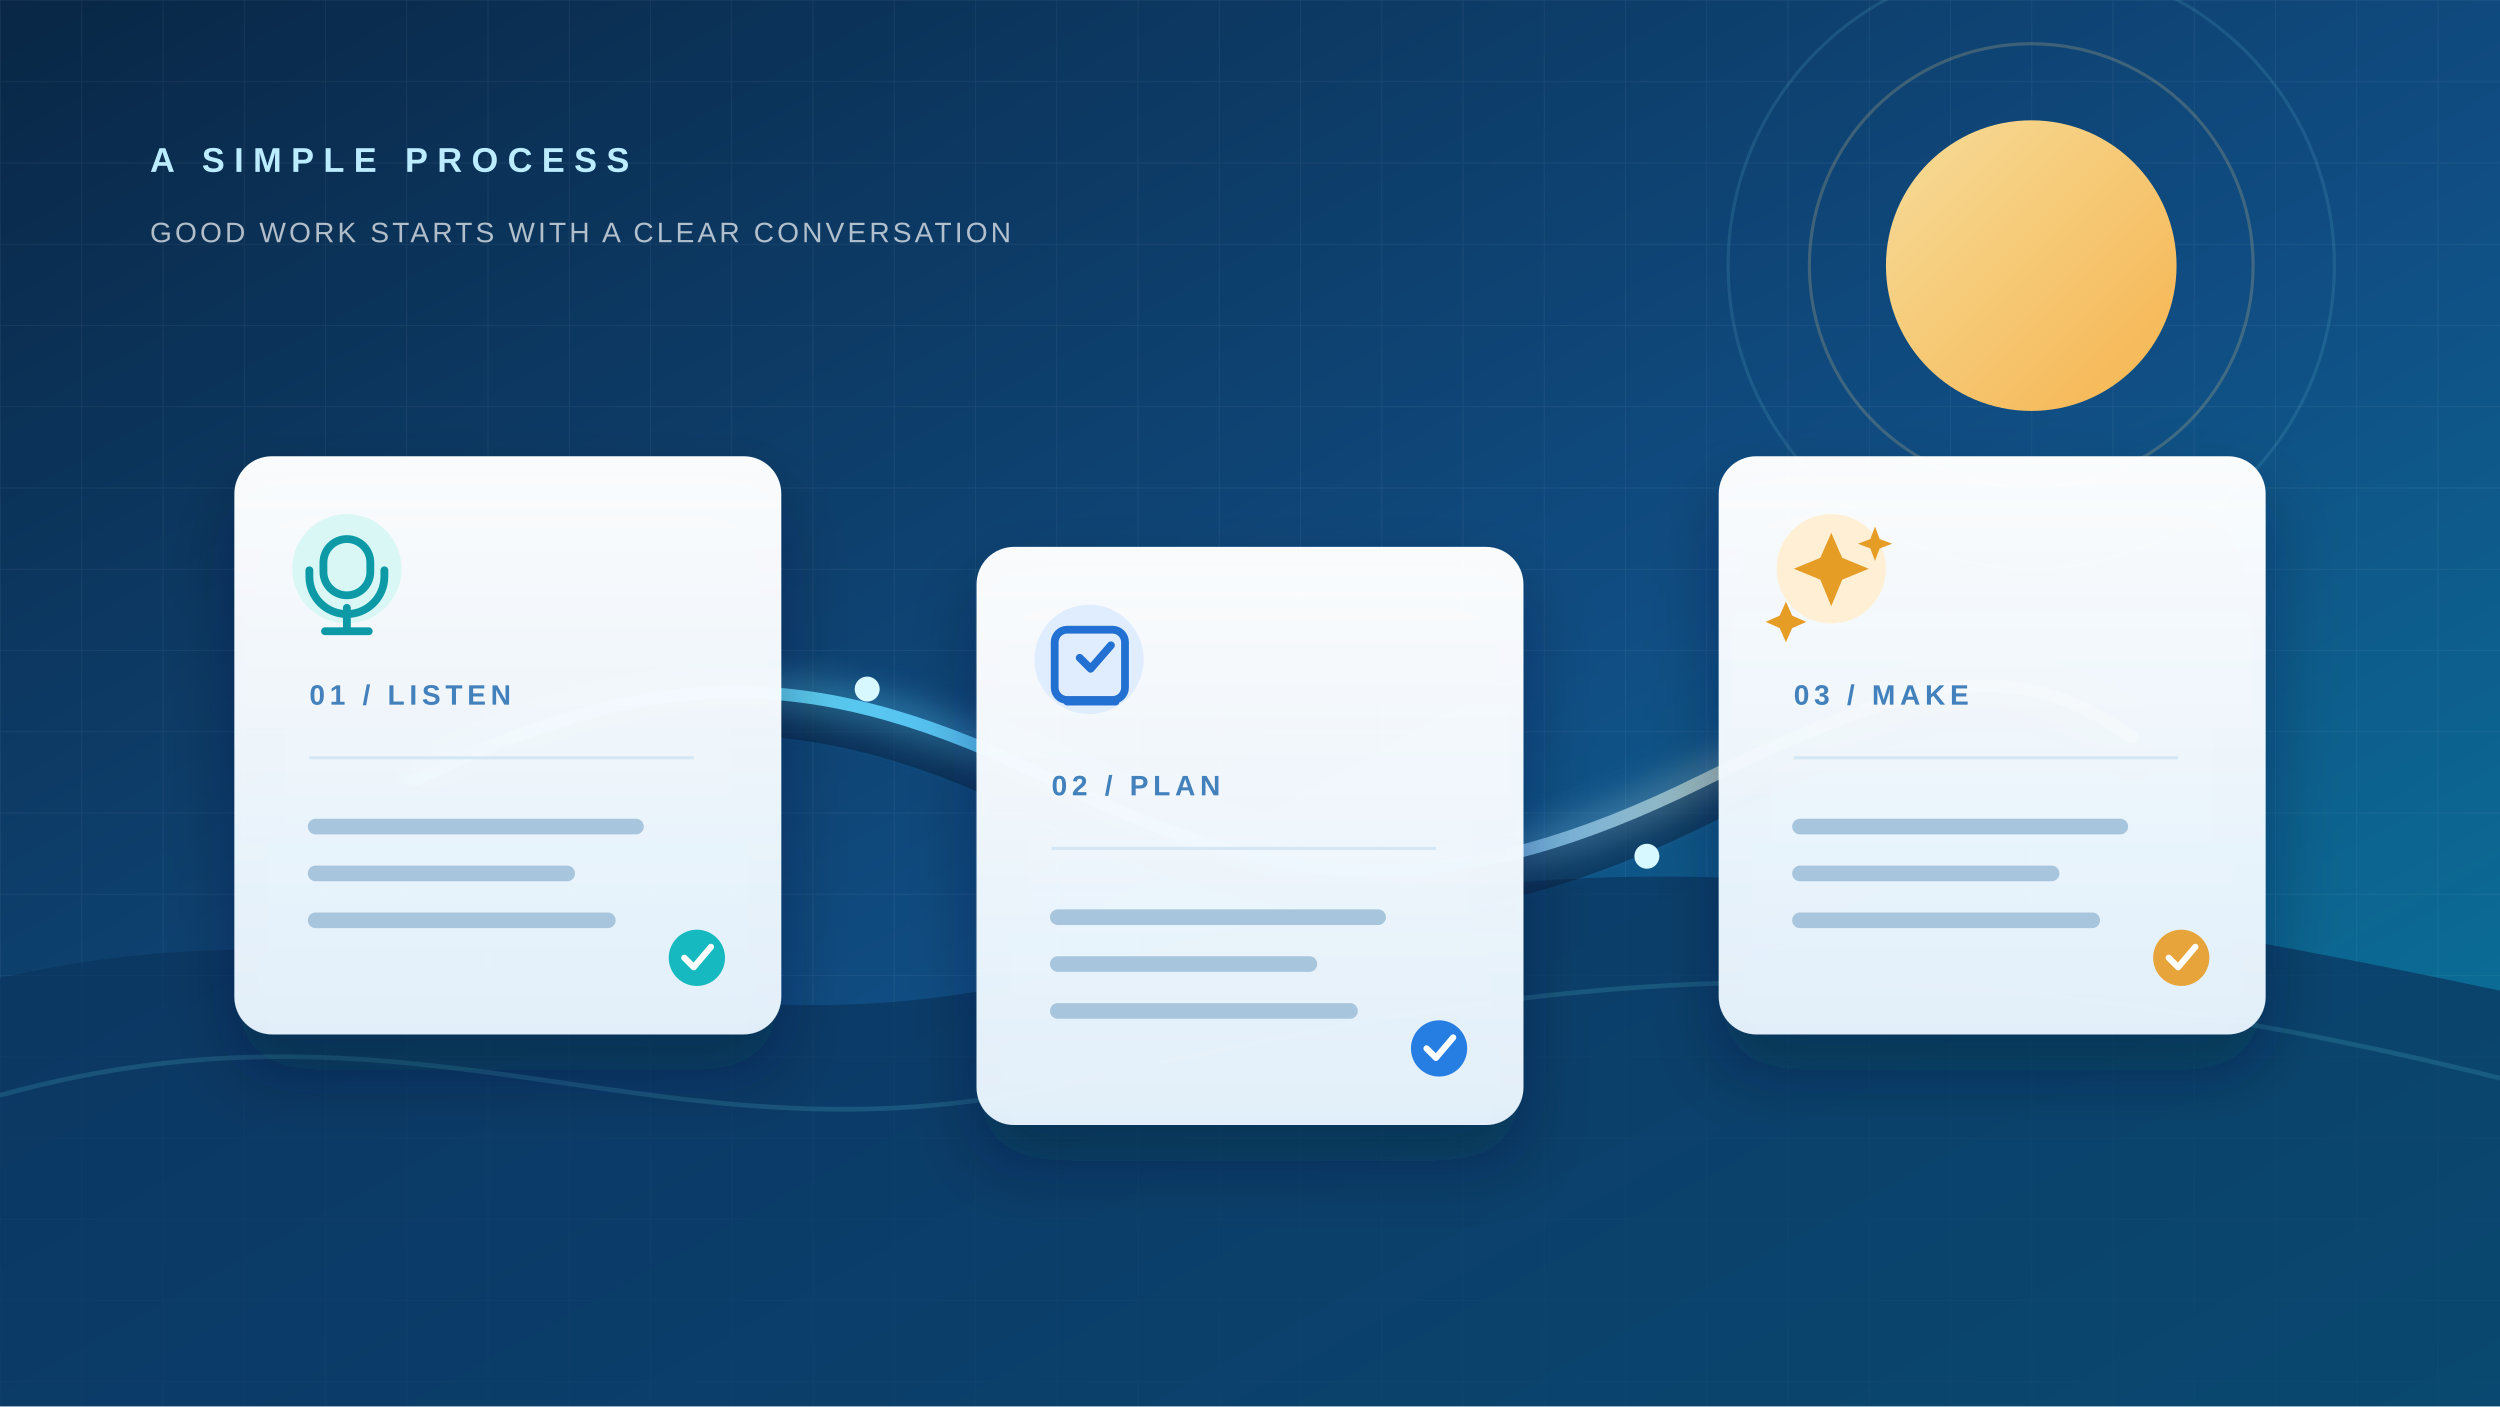
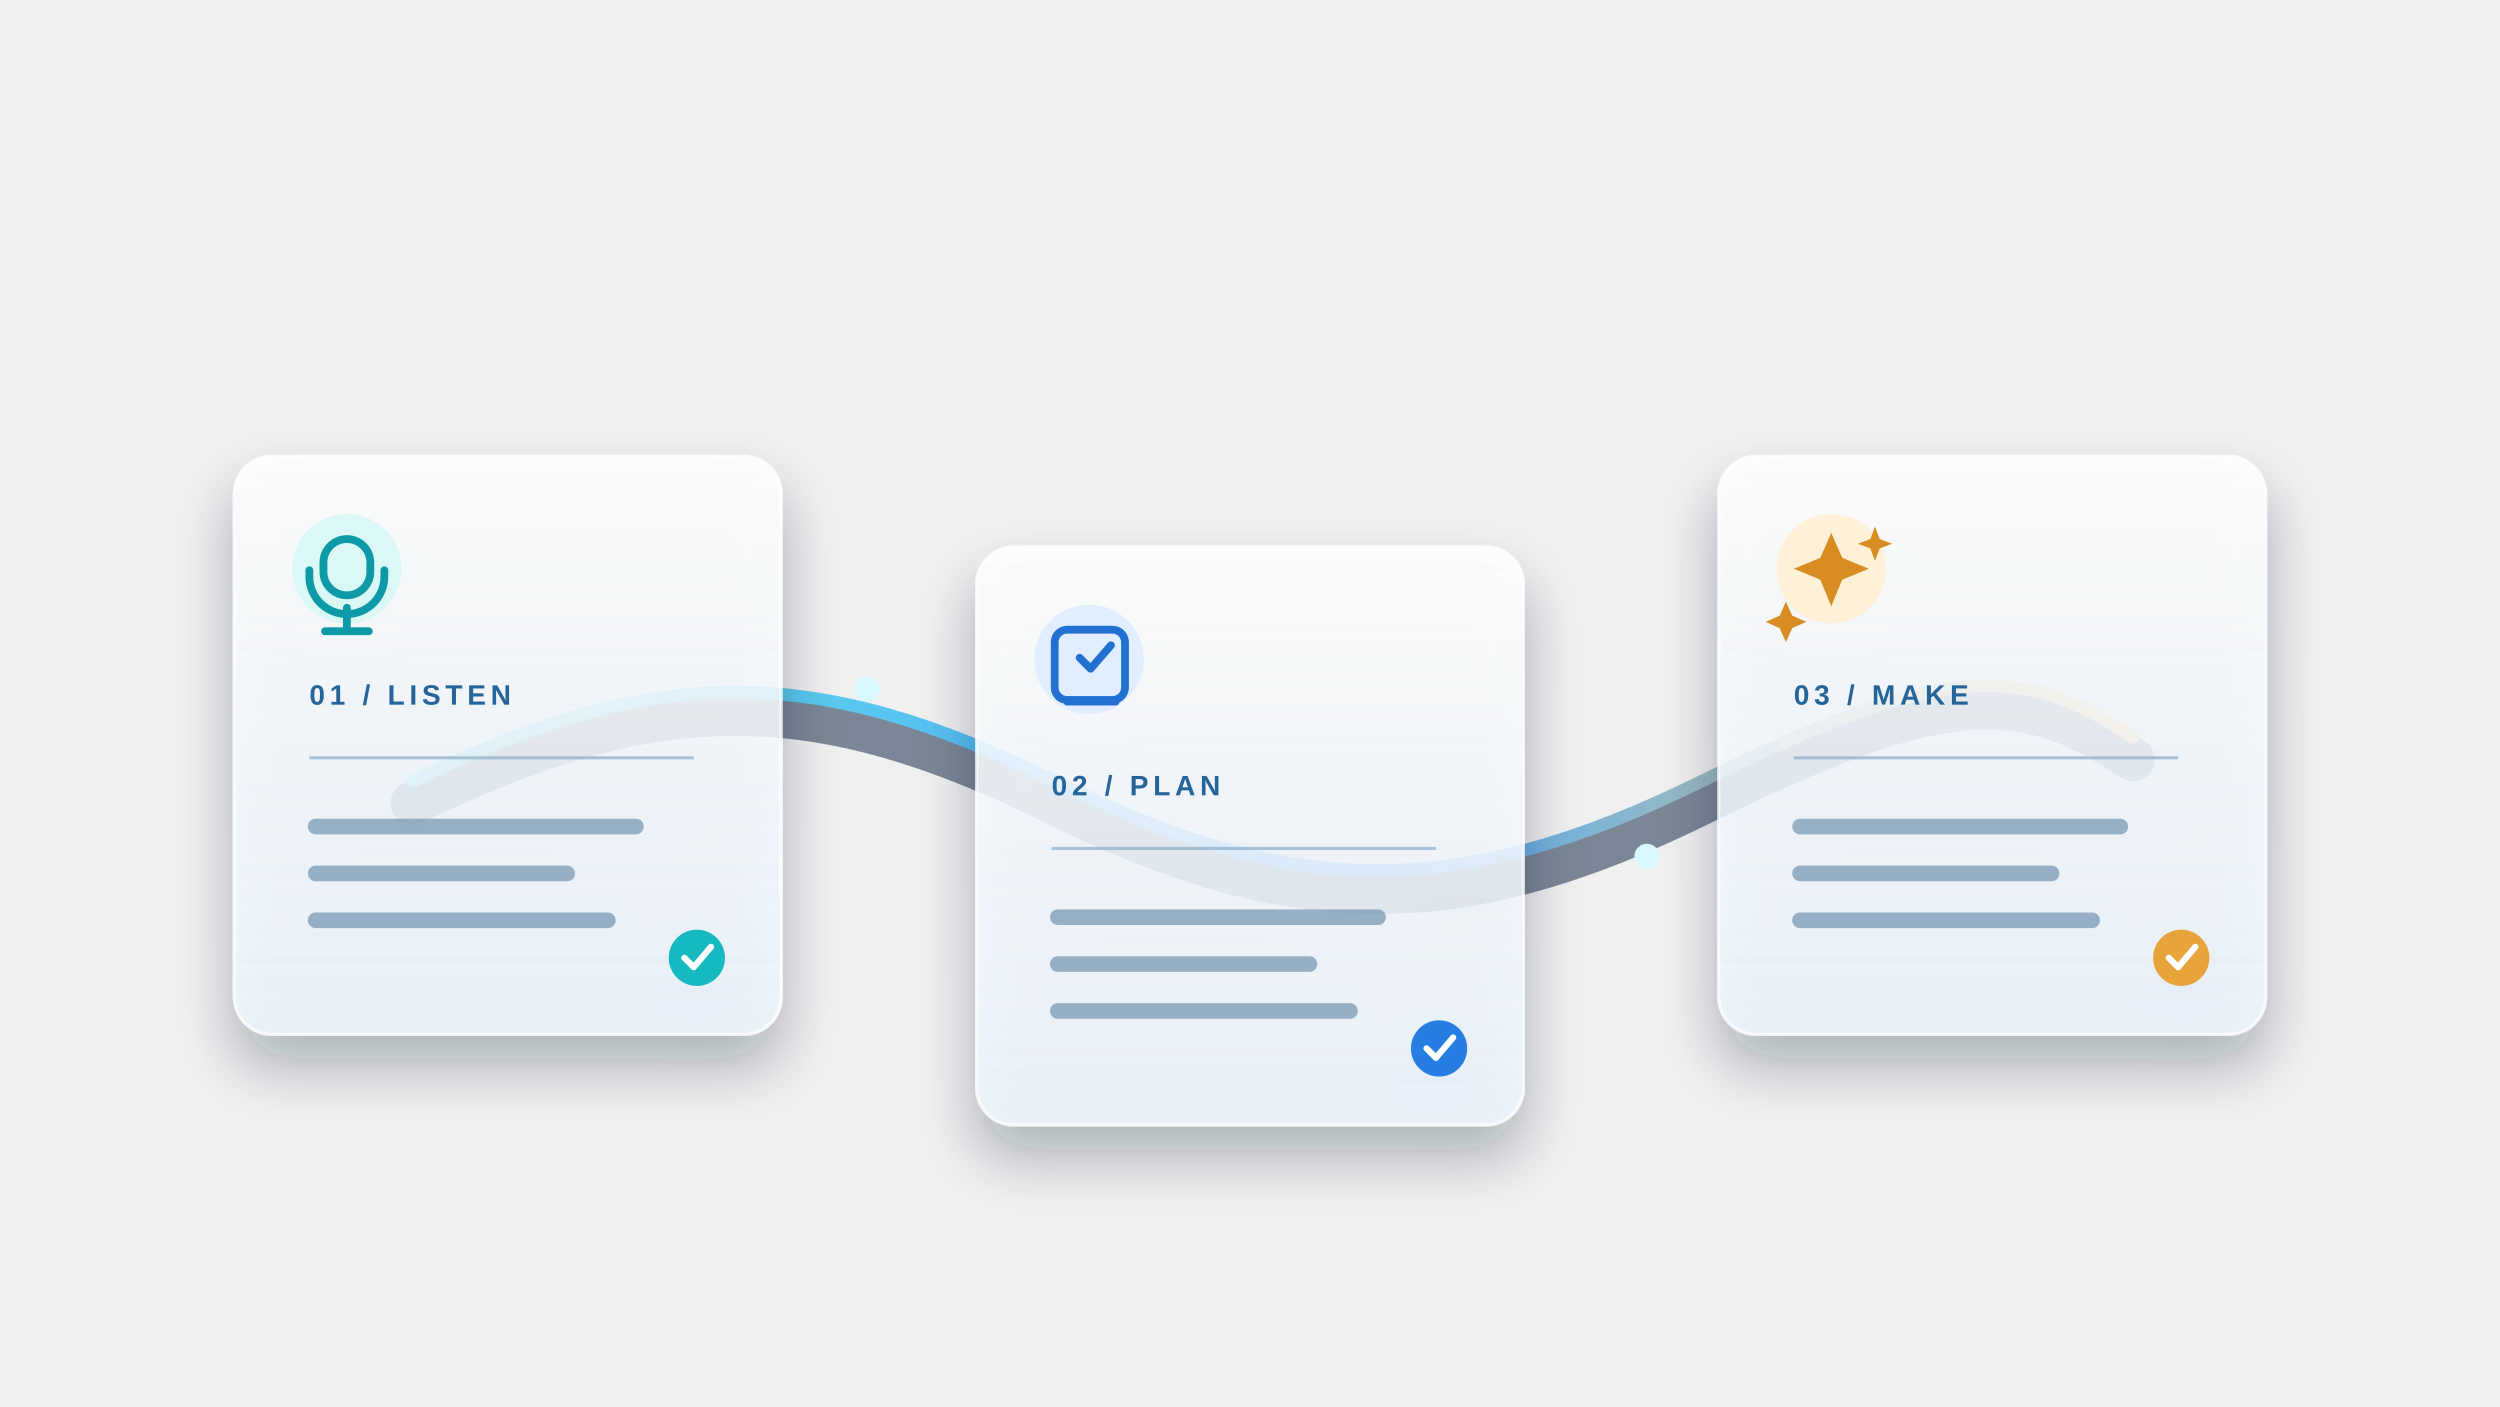
<svg xmlns="http://www.w3.org/2000/svg" viewBox="0 0 1600 900" role="img" aria-labelledby="title desc">
  <defs>
-     <linearGradient id="sky" x1="0" y1="0" x2="1" y2="1">
-       <stop stop-color="#092746" />
-       <stop offset=".55" stop-color="#104d83" />
-       <stop offset="1" stop-color="#087b9d" />
-     </linearGradient>
-     <linearGradient id="sun" x1="0" y1="0" x2="1" y2="1">
-       <stop stop-color="#ffe29a" />
-       <stop offset="1" stop-color="#ffb84d" />
-     </linearGradient>
    <linearGradient id="card" x1="0" y1="0" x2="0" y2="1">
-       <stop stop-color="#fff" stop-opacity=".98" />
-       <stop offset="1" stop-color="#e9f5ff" stop-opacity=".96" />
+       <stop stop-color="#fff" stop-opacity=".88" />
+       <stop offset="1" stop-color="#edf6ff" stop-opacity=".80" />
    </linearGradient>
    <linearGradient id="route" x1="0" y1="0" x2="1" y2="0">
      <stop stop-color="#67e2e2" />
      <stop offset=".55" stop-color="#49a9ff" />
      <stop offset="1" stop-color="#ffd071" />
    </linearGradient>
-     <pattern id="grid" width="52" height="52" patternUnits="userSpaceOnUse">
-       <path d="M52 0H0V52" fill="none" stroke="#d9efff" stroke-opacity=".07" />
-     </pattern>
    <filter id="shadow" x="-30%" y="-30%" width="160%" height="180%">
-       <feDropShadow dx="0" dy="24" stdDeviation="22" flood-color="#031a31" flood-opacity=".34" />
-     </filter>
-     <filter id="glow" x="-80%" y="-80%" width="260%" height="260%">
-       <feGaussianBlur stdDeviation="12" result="blur" />
-       <feMerge>
-         <feMergeNode in="blur" />
-         <feMergeNode in="SourceGraphic" />
-       </feMerge>
+       <feDropShadow dx="0" dy="20" stdDeviation="18" flood-color="#031a31" flood-opacity=".35" />
    </filter>
  </defs>
-   <rect width="1600" height="900" fill="url(#sky)" />
-   <rect width="1600" height="900" fill="url(#grid)" />
-   <circle cx="1300" cy="170" r="93" fill="url(#sun)" opacity=".96" />
-   <circle cx="1300" cy="170" r="142" fill="none" stroke="#ffd782" stroke-opacity=".2" stroke-width="2" />
-   <circle cx="1300" cy="170" r="194" fill="none" stroke="#7bdde9" stroke-opacity=".13" stroke-width="2" />
-   <path d="M0 626C278 562 424 694 690 620s428-88 910 14v266H0Z" fill="#0a355e" opacity=".72" />
-   <path d="M0 701c270-75 425 50 677-6s487-114 923-5" fill="none" stroke="#66dce6" stroke-opacity=".16" stroke-width="3" />
-   <text x="96" y="110" fill="#bcecff" font-family="Arial,sans-serif" font-size="22" font-weight="700" letter-spacing="6">A SIMPLE PROCESS</text>
-   <text x="96" y="155" fill="#fff" fill-opacity=".68" font-family="Arial,sans-serif" font-size="18" letter-spacing="2">GOOD WORK STARTS WITH A CLEAR CONVERSATION</text>
  <path d="M264 514C420 438 522 438 675 514s260 76 414 0 205-76 276-28" fill="none" stroke="#061f3c" stroke-opacity=".5" stroke-width="28" stroke-linecap="round" />
-   <path d="M264 500C420 424 522 424 675 500s260 76 414 0 205-76 276-28" fill="none" stroke="url(#route)" stroke-width="8" stroke-linecap="round" filter="url(#glow)" />
+   <path d="M264 500C420 424 522 424 675 500s260 76 414 0 205-76 276-28" fill="none" stroke="url(#route)" stroke-width="8" stroke-linecap="round" />
  <g filter="url(#shadow)">
    <g transform="translate(150 292)">
-       <rect width="350" height="370" rx="24" fill="url(#card)" />
-       <circle cx="72" cy="72" r="35" fill="#d9f7f5" />
+       <rect width="350" height="370" rx="24" fill="url(#card)" stroke="#fff" stroke-opacity=".72" stroke-width="2" />
+       <circle cx="72" cy="72" r="35" fill="#d9f7f5" fill-opacity=".96" />
      <path d="M57 68a15 15 0 0 1 30 0v6a15 15 0 0 1-30 0Zm-9 5v4a24 24 0 0 0 48 0v-4m-24 24v15m-14 0h28" fill="none" stroke="#079aa6" stroke-width="5" stroke-linecap="round" stroke-linejoin="round" />
-       <text x="48" y="159" fill="#4381bb" font-family="Arial,sans-serif" font-size="18" font-weight="700" letter-spacing="3">01 / LISTEN</text>
-       <path d="M48 193h246" stroke="#d5e7f5" stroke-width="2" />
-       <path d="M52 237h205m-205 30h161m-161 30h187" stroke="#a7c5dc" stroke-width="10" stroke-linecap="round" />
+       <text x="48" y="159" fill="#28659a" font-family="Arial,sans-serif" font-size="18" font-weight="700" letter-spacing="3">01 / LISTEN</text>
+       <path d="M48 193h246" stroke="#86a9c4" stroke-opacity=".65" stroke-width="2" />
+       <path d="M52 237h205m-205 30h161m-161 30h187" stroke="#7898b2" stroke-opacity=".72" stroke-width="10" stroke-linecap="round" />
      <circle cx="296" cy="321" r="18" fill="#12b9bf" />
      <path d="m288 321 6 6 11-13" fill="none" stroke="#fff" stroke-width="4" stroke-linecap="round" stroke-linejoin="round" />
    </g>
    <g transform="translate(625 350)">
-       <rect width="350" height="370" rx="24" fill="url(#card)" />
-       <circle cx="72" cy="72" r="35" fill="#e0edff" />
+       <rect width="350" height="370" rx="24" fill="url(#card)" stroke="#fff" stroke-opacity=".72" stroke-width="2" />
+       <circle cx="72" cy="72" r="35" fill="#e0edff" fill-opacity=".96" />
      <path d="M58 53h29a8 8 0 0 1 8 8v29a8 8 0 0 1-8 8H58a8 8 0 0 1-8-8V61a8 8 0 0 1 8-8Zm8 18 7 7 13-15m-28 36h31" fill="none" stroke="#246fd1" stroke-width="5" stroke-linecap="round" stroke-linejoin="round" />
-       <text x="48" y="159" fill="#4381bb" font-family="Arial,sans-serif" font-size="18" font-weight="700" letter-spacing="3">02 / PLAN</text>
-       <path d="M48 193h246" stroke="#d5e7f5" stroke-width="2" />
-       <path d="M52 237h205m-205 30h161m-161 30h187" stroke="#a7c5dc" stroke-width="10" stroke-linecap="round" />
+       <text x="48" y="159" fill="#28659a" font-family="Arial,sans-serif" font-size="18" font-weight="700" letter-spacing="3">02 / PLAN</text>
+       <path d="M48 193h246" stroke="#86a9c4" stroke-opacity=".65" stroke-width="2" />
+       <path d="M52 237h205m-205 30h161m-161 30h187" stroke="#7898b2" stroke-opacity=".72" stroke-width="10" stroke-linecap="round" />
      <circle cx="296" cy="321" r="18" fill="#277ee2" />
      <path d="m288 321 6 6 11-13" fill="none" stroke="#fff" stroke-width="4" stroke-linecap="round" stroke-linejoin="round" />
    </g>
    <g transform="translate(1100 292)">
-       <rect width="350" height="370" rx="24" fill="url(#card)" />
-       <circle cx="72" cy="72" r="35" fill="#fff0d5" />
-       <path d="m72 49 7 16 17 7-17 7-7 17-7-17-17-7 17-7Zm28-4 3 8 8 3-8 3-3 8-3-8-8-3 8-3Zm-57 48 4 9 9 4-9 4-4 9-4-9-9-4 9-4Z" fill="#e69d28" />
-       <text x="48" y="159" fill="#4381bb" font-family="Arial,sans-serif" font-size="18" font-weight="700" letter-spacing="3">03 / MAKE</text>
-       <path d="M48 193h246" stroke="#d5e7f5" stroke-width="2" />
-       <path d="M52 237h205m-205 30h161m-161 30h187" stroke="#a7c5dc" stroke-width="10" stroke-linecap="round" />
+       <rect width="350" height="370" rx="24" fill="url(#card)" stroke="#fff" stroke-opacity=".72" stroke-width="2" />
+       <circle cx="72" cy="72" r="35" fill="#fff0d5" fill-opacity=".96" />
+       <path d="m72 49 7 16 17 7-17 7-7 17-7-17-17-7 17-7Zm28-4 3 8 8 3-8 3-3 8-3-8-8-3 8-3Zm-57 48 4 9 9 4-9 4-4 9-4-9-9-4 9-4Z" fill="#d88d20" />
+       <text x="48" y="159" fill="#28659a" font-family="Arial,sans-serif" font-size="18" font-weight="700" letter-spacing="3">03 / MAKE</text>
+       <path d="M48 193h246" stroke="#86a9c4" stroke-opacity=".65" stroke-width="2" />
+       <path d="M52 237h205m-205 30h161m-161 30h187" stroke="#7898b2" stroke-opacity=".72" stroke-width="10" stroke-linecap="round" />
      <circle cx="296" cy="321" r="18" fill="#e6a43b" />
      <path d="m288 321 6 6 11-13" fill="none" stroke="#fff" stroke-width="4" stroke-linecap="round" stroke-linejoin="round" />
    </g>
  </g>
  <g fill="#d8f8ff">
    <circle cx="555" cy="441" r="8" />
    <circle cx="1054" cy="548" r="8" />
  </g>
</svg>
